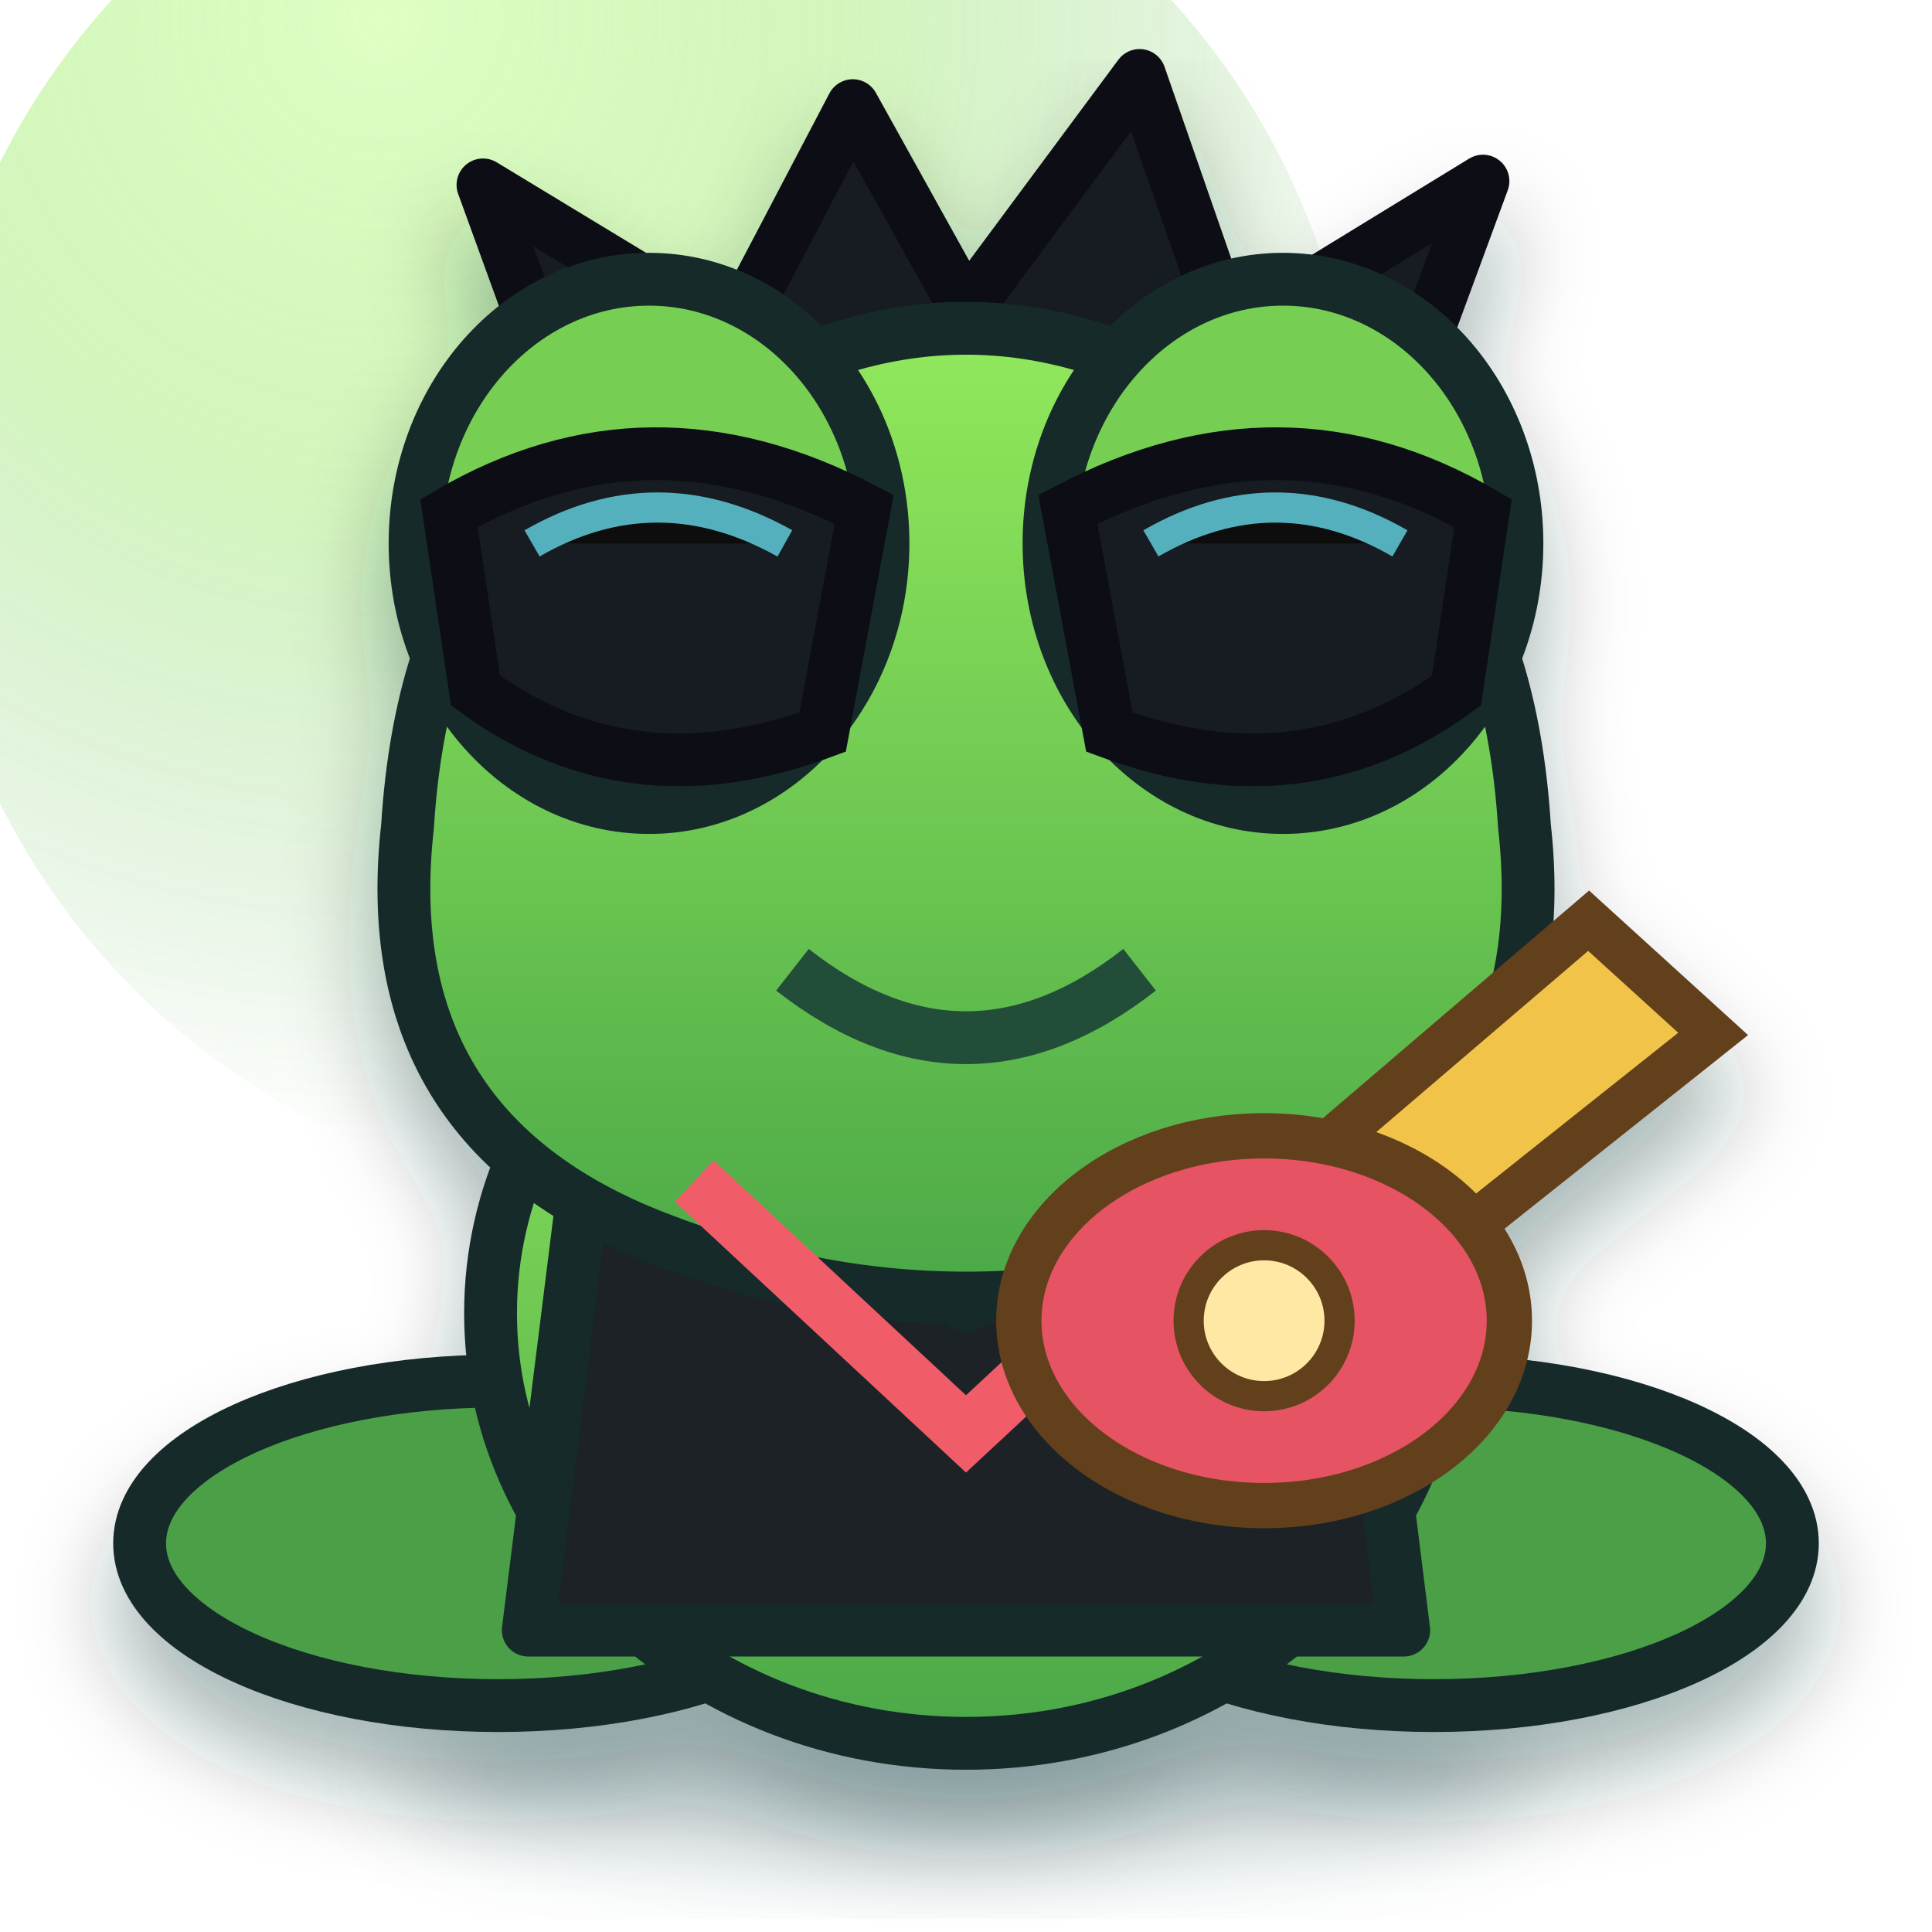
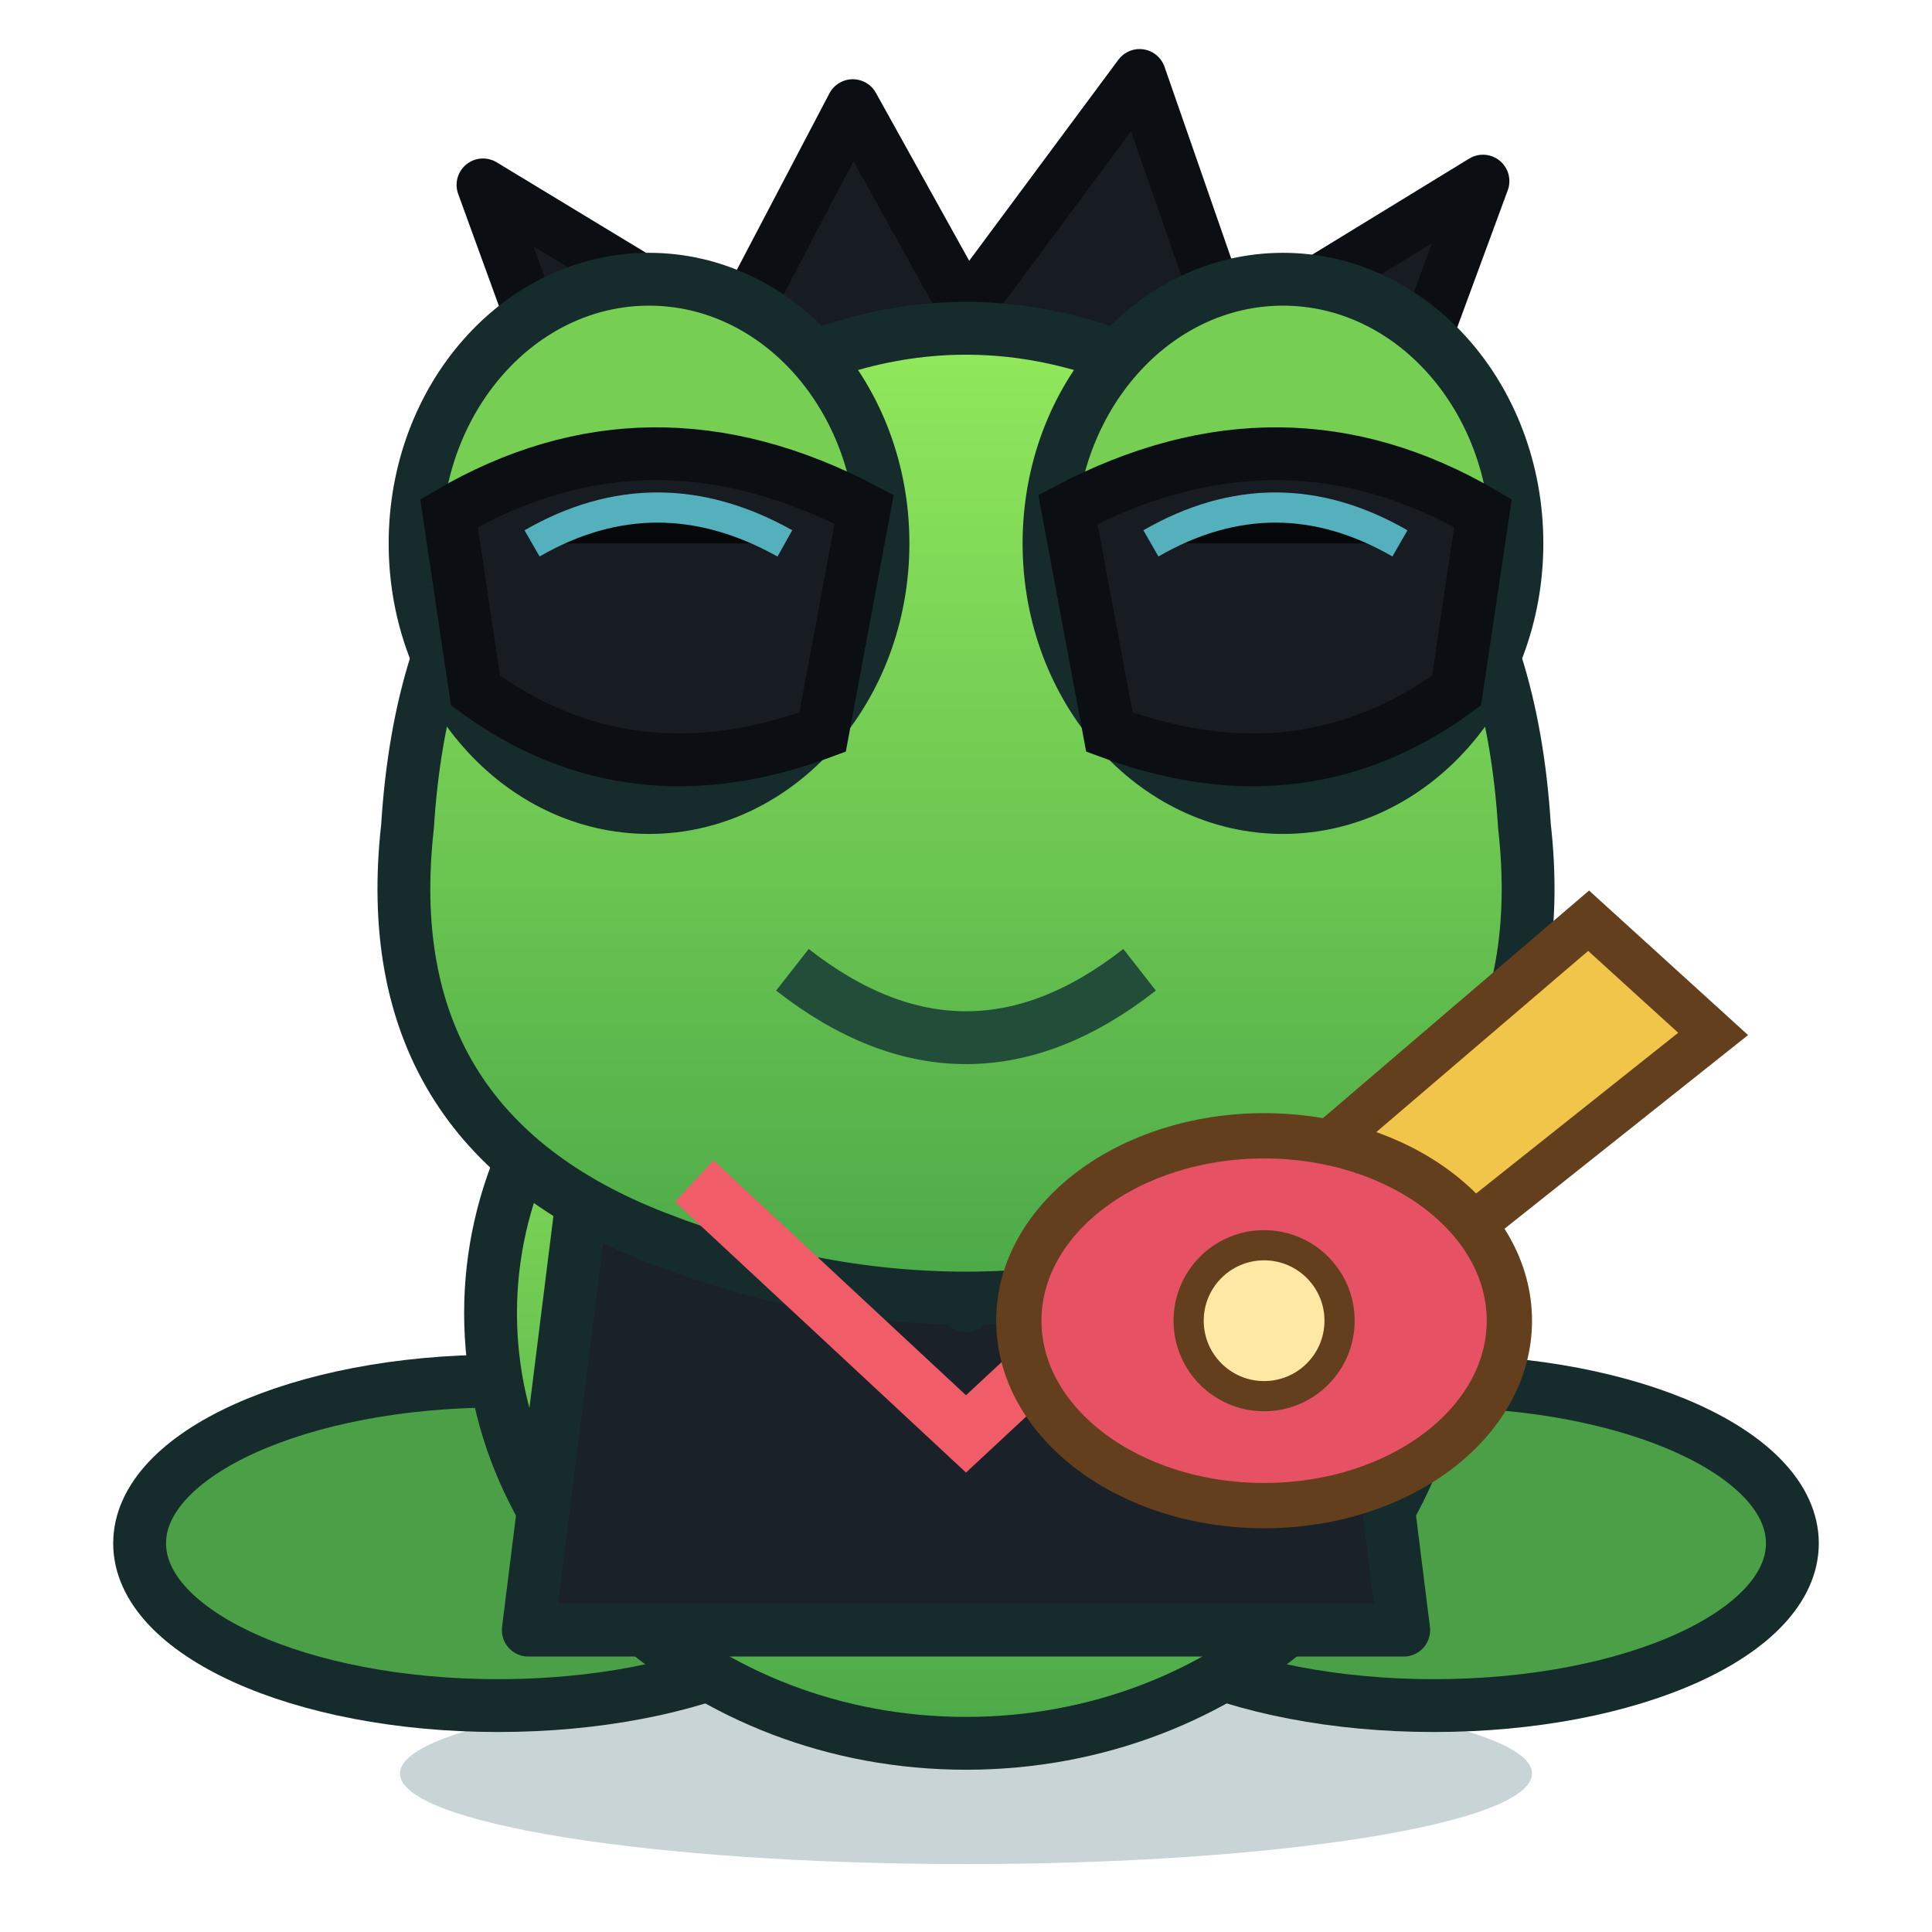
<svg xmlns="http://www.w3.org/2000/svg" viewBox="0 0 512 512" role="img" aria-label="Rockstar Frog">
  <defs>
-     <radialGradient id="halo" cx="32%" cy="18%" r="78%">
-       <stop offset="0" stop-color="#c9ff9a" stop-opacity=".95" />
-       <stop offset=".42" stop-color="#92e95c" stop-opacity=".65" />
-       <stop offset="1" stop-color="#4ba848" stop-opacity="0" />
-     </radialGradient>
    <linearGradient id="body" x1="0" y1="0" x2="0" y2="1">
      <stop stop-color="#92e95c" />
      <stop offset="1" stop-color="#4ba848" />
    </linearGradient>
-     <filter id="shadow" x="-40%" y="-40%" width="180%" height="190%">
-       <feDropShadow dx="0" dy="16" stdDeviation="12" flood-color="#062d31" flood-opacity=".34" />
-     </filter>
-     <filter id="soft" x="-30%" y="-30%" width="160%" height="160%">
-       <feGaussianBlur stdDeviation="12" />
-     </filter>
-     <linearGradient id="shine" x1="0" y1="0" x2="1" y2="1">
-       <stop stop-color="#fff" stop-opacity=".8" />
-       <stop offset="1" stop-color="#fff" stop-opacity="0" />
-     </linearGradient>
  </defs>
-   <ellipse cx="256" cy="470" rx="150" ry="24" fill="#073d47" opacity=".22" filter="url(#soft)" />
-   <circle cx="170" cy="128" r="190" fill="url(#halo)" opacity=".62" />
-   <g filter="url(#shadow)">
+   <ellipse cx="256" cy="470" rx="150" ry="24" fill="#073d47" opacity=".22" />
+   <g>
    <path d="M152 115 128 49 194 89 226 28 256 82 302 20 326 89 393 48 365 124" fill="#171c22" stroke="#0b0f13" stroke-width="14" stroke-linejoin="round" />
    <g stroke="#152b2c" stroke-width="14" stroke-linejoin="round">
      <ellipse cx="132" cy="409" rx="95" ry="43" fill="#4b9f46" />
      <ellipse cx="380" cy="409" rx="95" ry="43" fill="#4b9f46" />
      <ellipse cx="256" cy="348" rx="126" ry="114" fill="url(#body)" />
      <path d="M155 312 209 289 256 346 303 289 357 312 372 432H140Z" fill="#1a2128" />
      <path d="M108 219Q114 123 192 106Q256 68 320 106Q398 123 404 219Q413 299 338 328Q256 360 174 328Q99 299 108 219Z" fill="url(#body)" />
      <ellipse cx="172" cy="144" rx="62" ry="70" fill="#76cf52" />
      <ellipse cx="340" cy="144" rx="62" ry="70" fill="#76cf52" />
    </g>
    <path d="M119 136Q172 105 229 135L218 194Q167 213 126 183ZM283 135Q340 105 393 136L386 183Q345 213 294 194Z" fill="#171c22" stroke="#0b0f13" stroke-width="14" />
    <path d="M141 144Q174 125 208 144M305 144Q338 125 371 144" stroke="#6fefff" stroke-width="8" opacity=".7" />
    <path d="M210 257Q256 293 302 257" fill="none" stroke="#224d38" stroke-width="14" />
    <path d="M184 313 256 380 328 313" fill="none" stroke="#f15c69" stroke-width="15" />
    <path d="M345 309 421 244 454 274 371 340Z" fill="#f1c44a" stroke="#633f1d" stroke-width="12" />
    <ellipse cx="335" cy="350" rx="65" ry="49" fill="#e65263" stroke="#633f1d" stroke-width="12" />
    <circle cx="335" cy="350" r="20" fill="#ffe8a3" stroke="#633f1d" stroke-width="8" />
  </g>
</svg>
